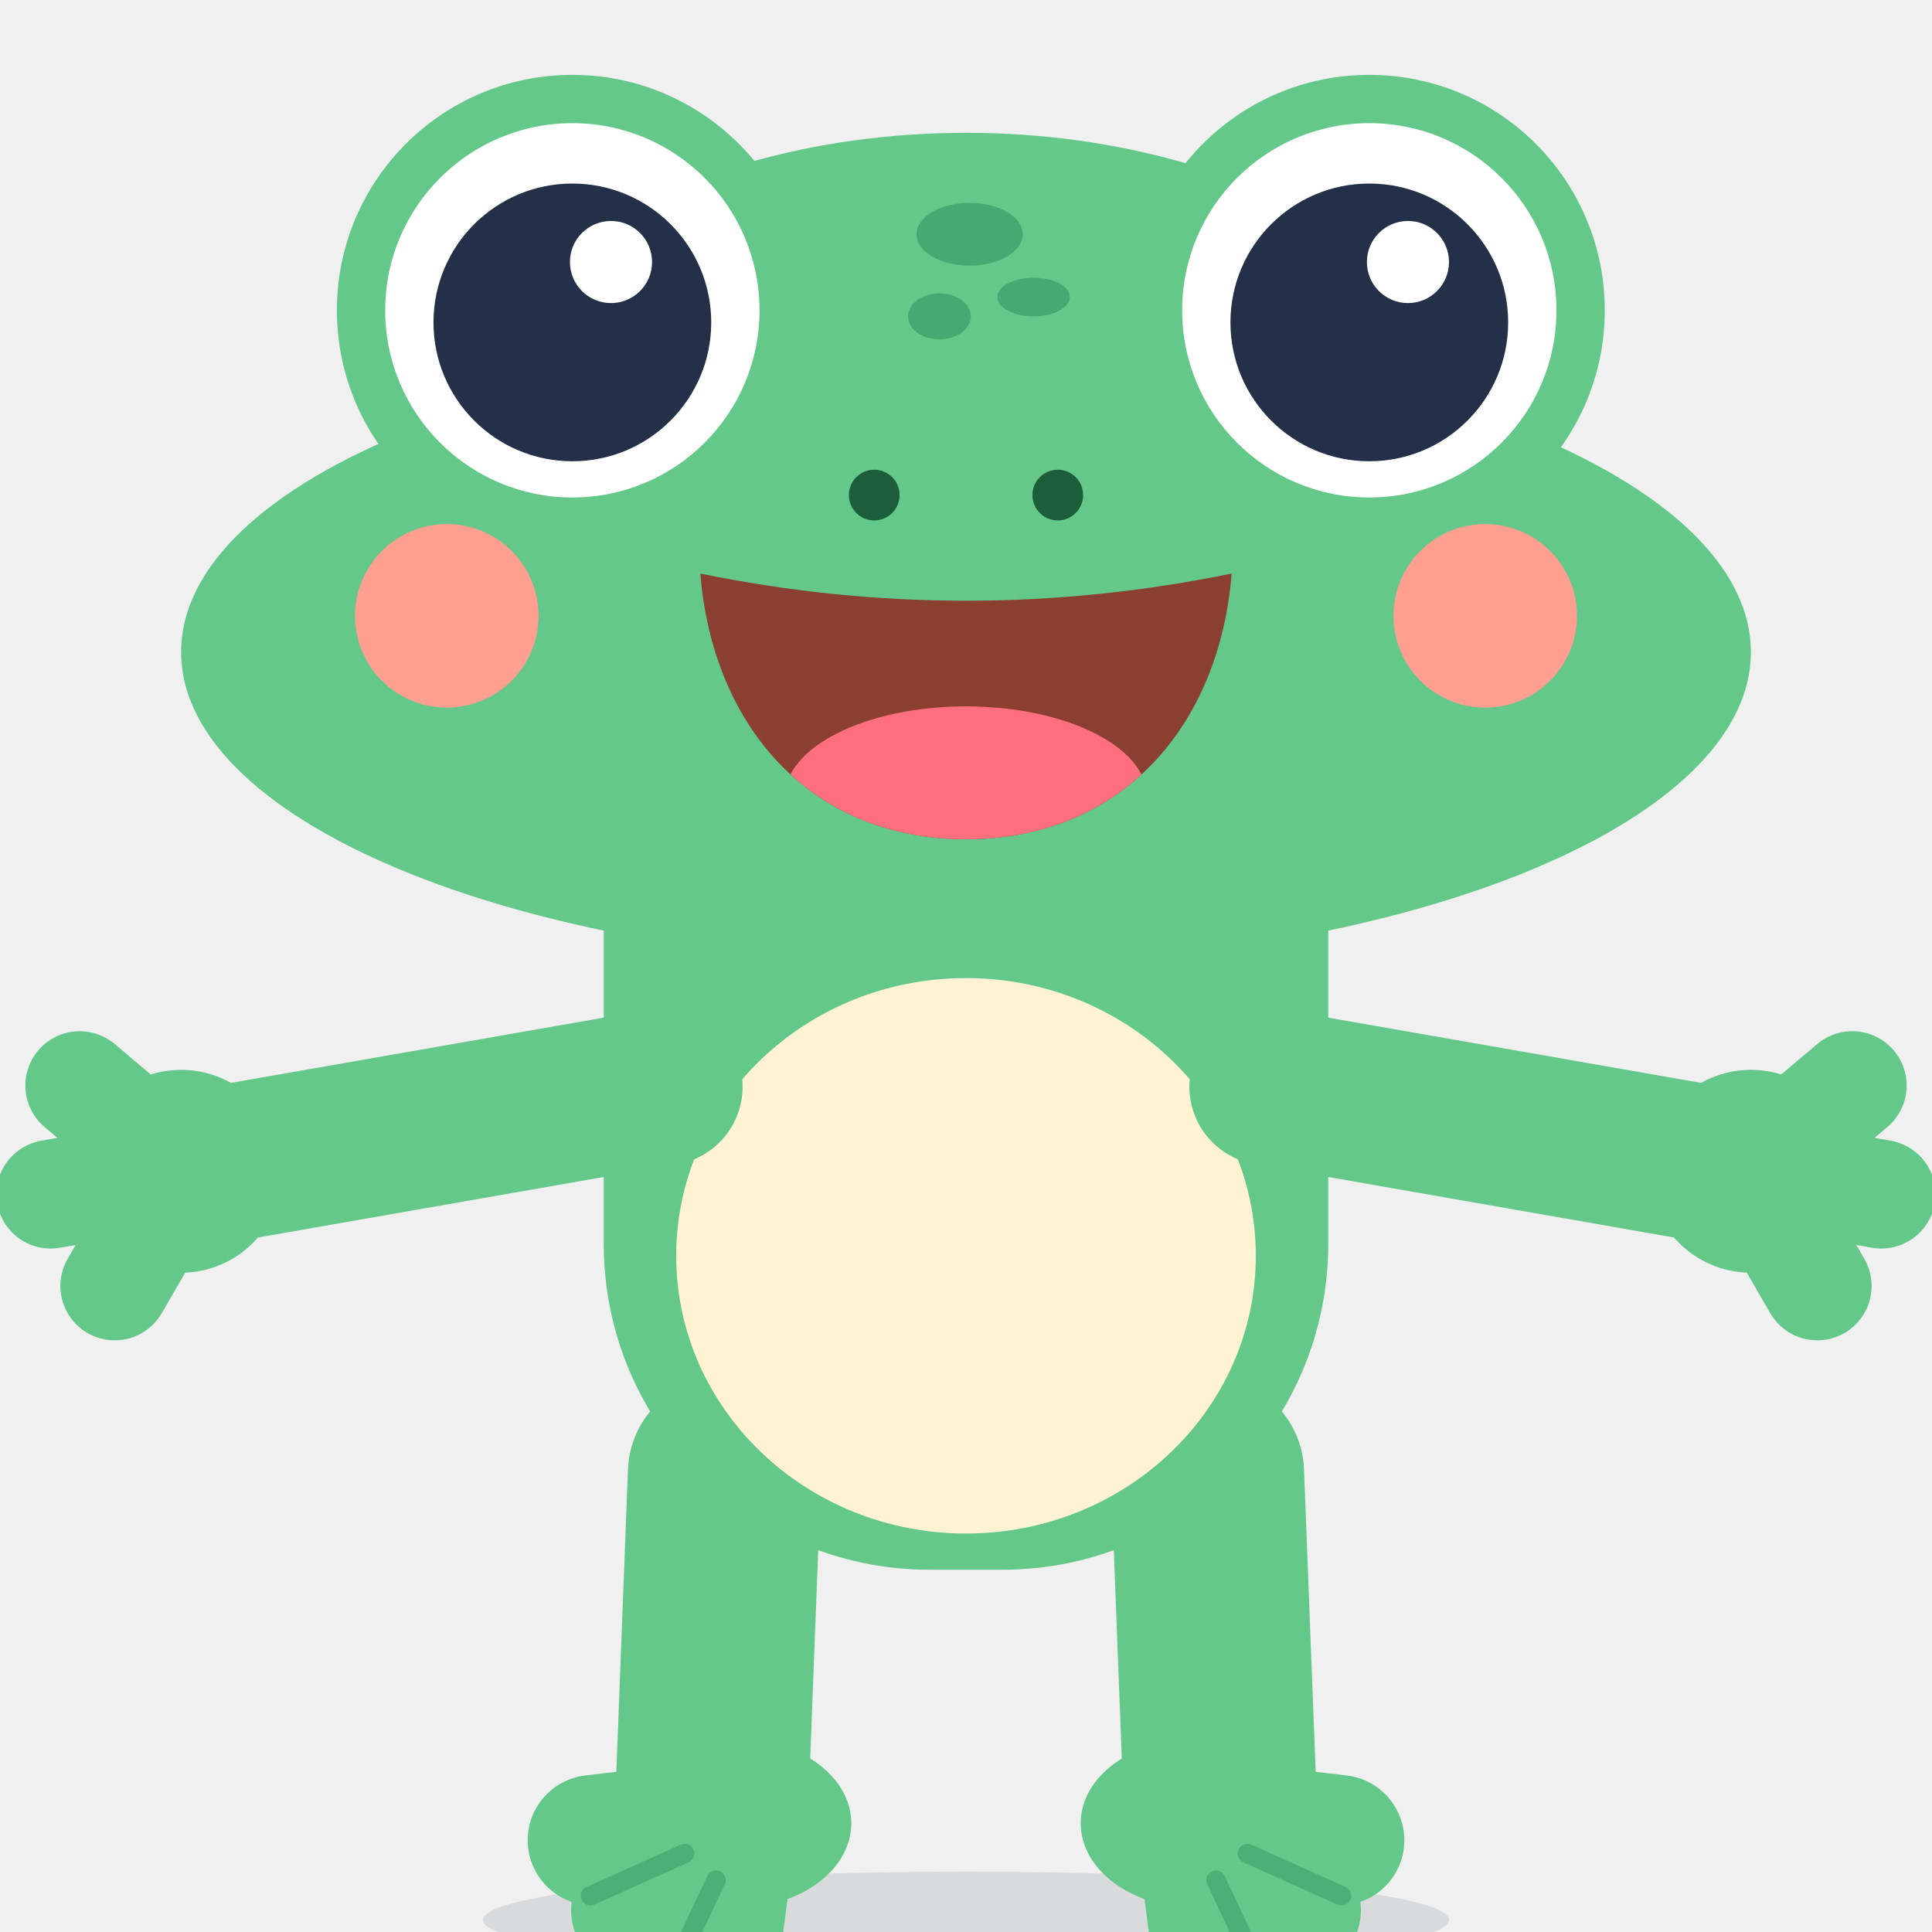
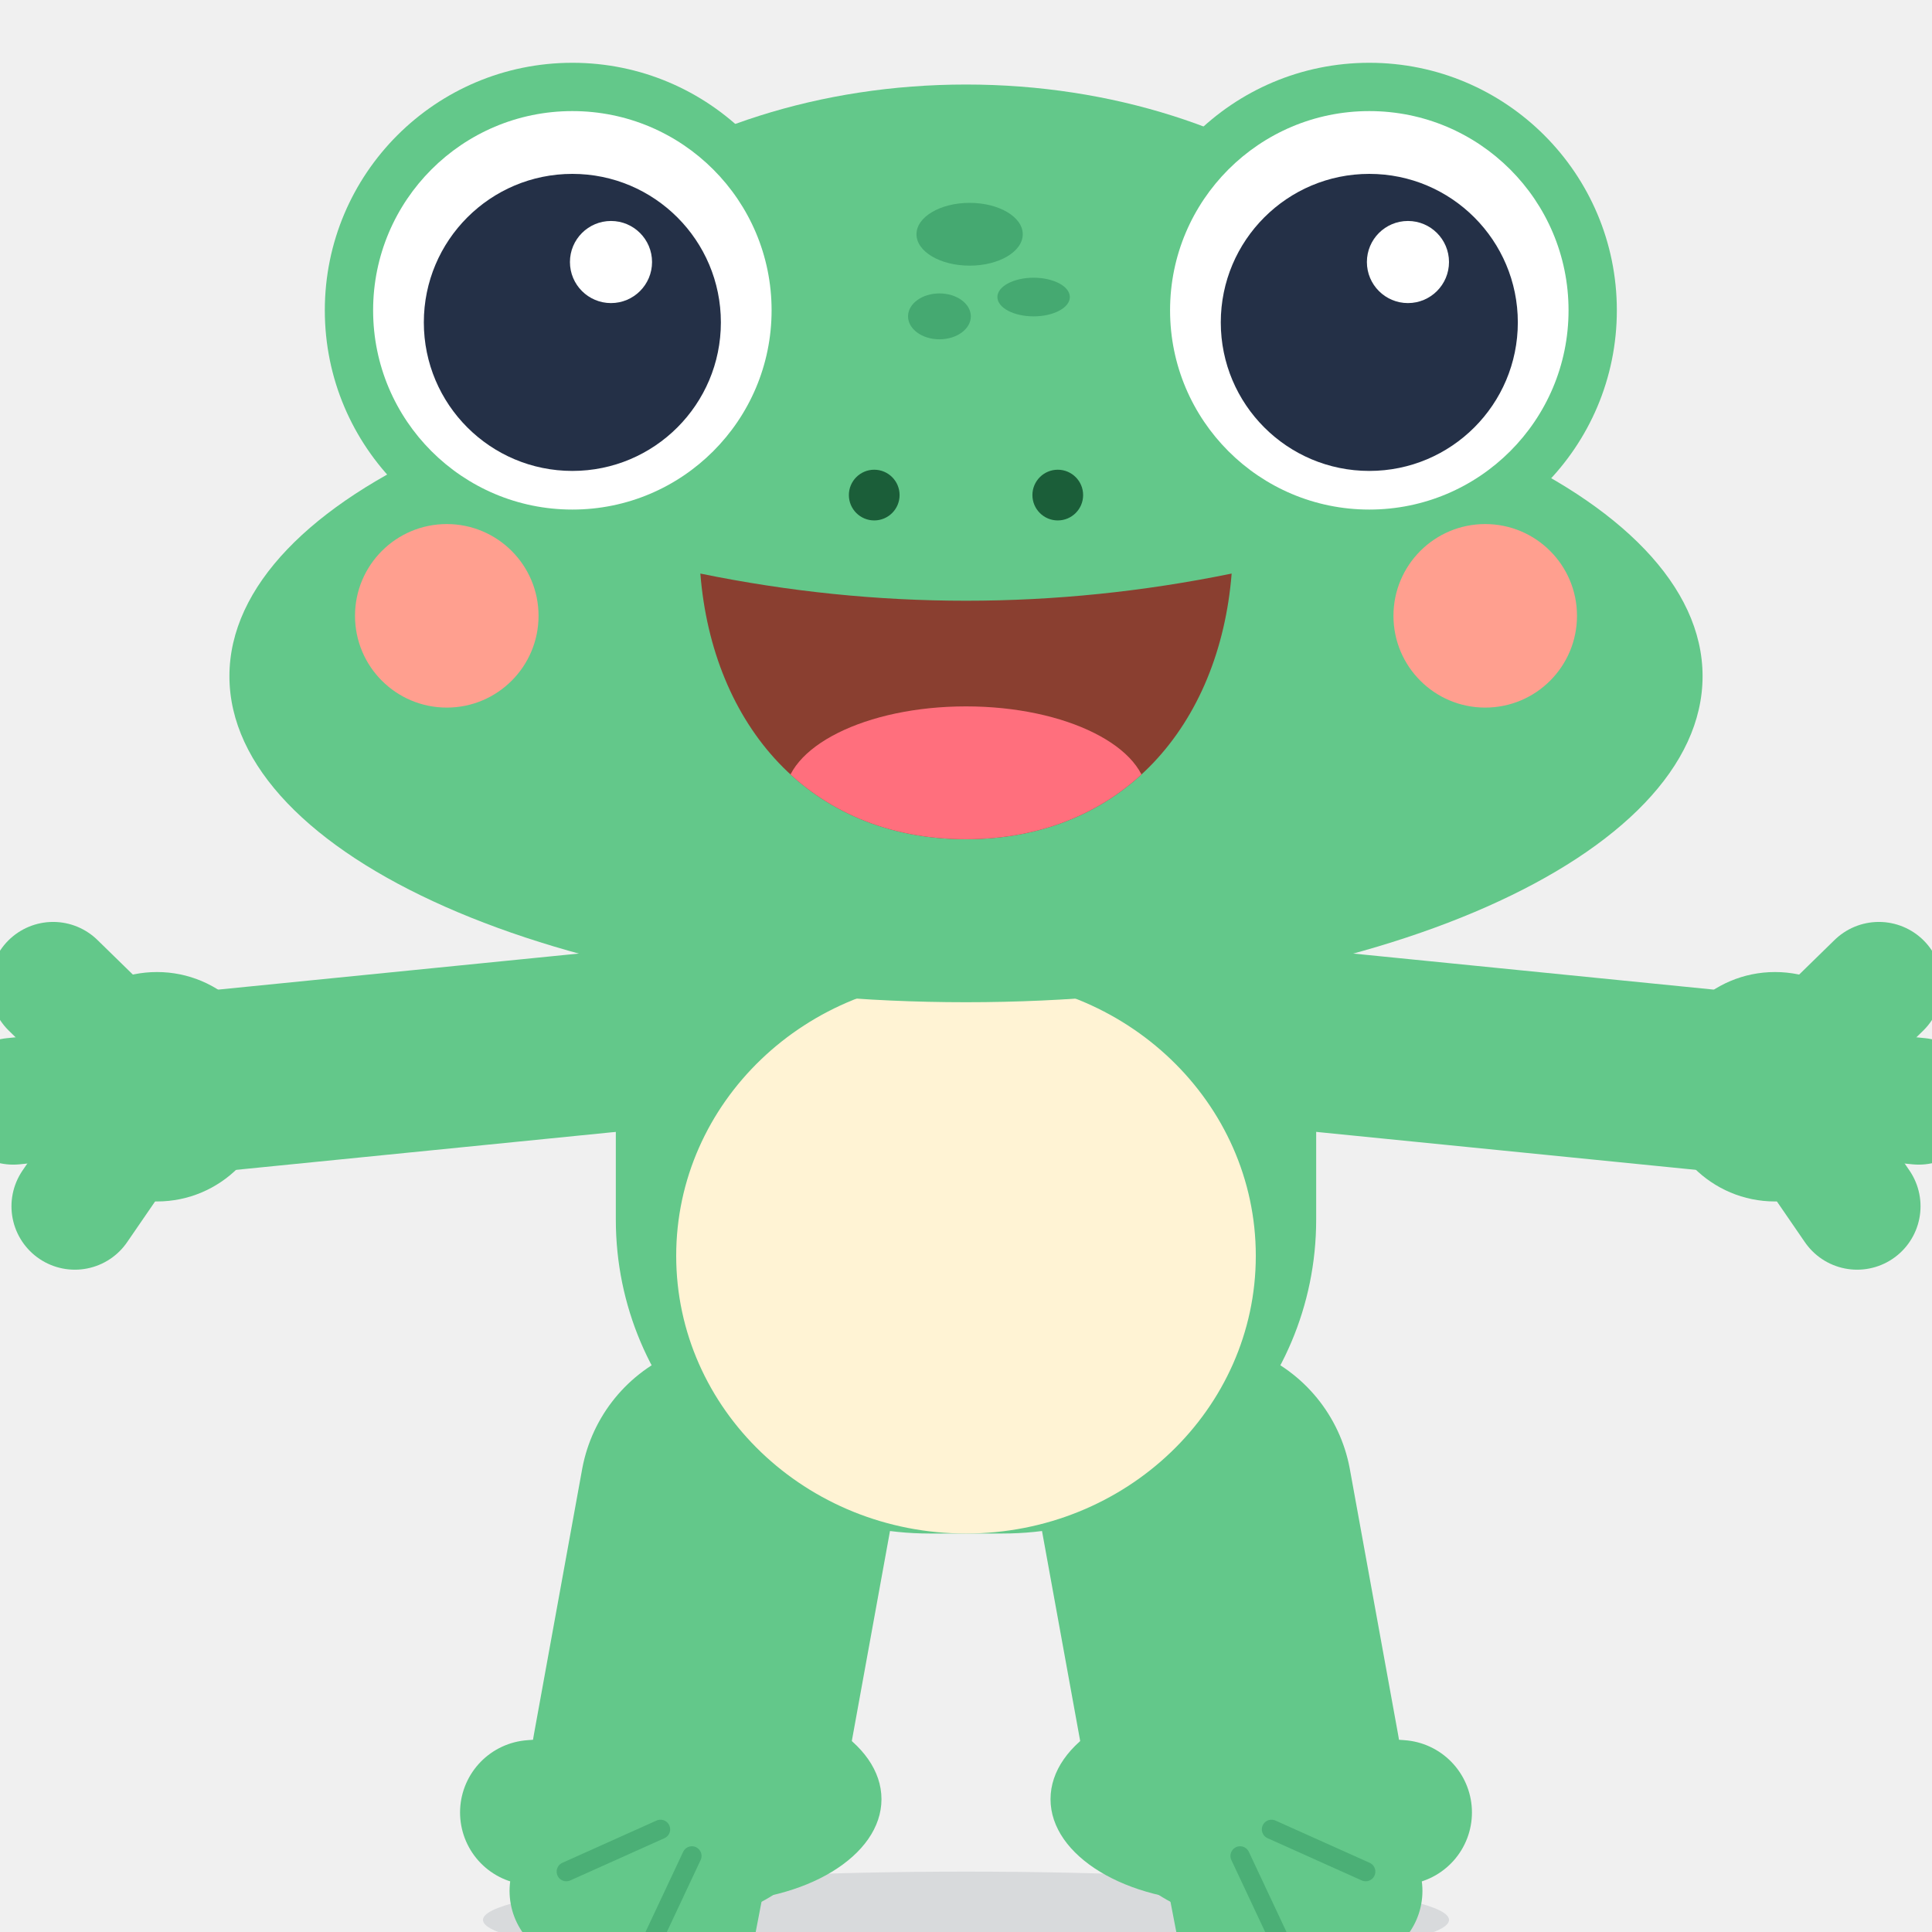
<svg xmlns="http://www.w3.org/2000/svg" viewBox="0 0 512 512" width="512" height="512">
  <g transform="translate(16 0) scale(3.2)">
    <ellipse cx="75" cy="159" rx="40" ry="4" fill="#243047" opacity="0.12" />
    <g transform="translate(0 0) translate(75 100) rotate(0) translate(-75 -100)">
      <g>
-         <line x1="55" y1="122" x2="54" y2="148" stroke="#63C88A" stroke-width="16" stroke-linecap="round" />
-         <ellipse cx="56" cy="151" rx="9.5" ry="7" fill="#63C88A" />
-         <line x1="56" y1="151" x2="44.1" y2="152.4" stroke="#63C88A" stroke-width="10.8" stroke-linecap="round" />
-         <line x1="56" y1="151" x2="47.7" y2="158.2" stroke="#63C88A" stroke-width="10.8" stroke-linecap="round" />
-         <line x1="56" y1="151" x2="54.7" y2="160.9" stroke="#63C88A" stroke-width="10" stroke-linecap="round" />
-         <line x1="51.7" y1="153.5" x2="43.9" y2="157.0" stroke="#45A971" stroke-width="1.6" stroke-linecap="round" opacity="0.8" />
-         <line x1="54.3" y1="155.7" x2="51.2" y2="162.3" stroke="#45A971" stroke-width="1.6" stroke-linecap="round" opacity="0.8" />
+         <line x1="56" y1="124" x2="52" y2="146" stroke="#63C88A" stroke-width="26" stroke-linecap="round" />
+         <ellipse cx="54" cy="149" rx="14" ry="8.5" fill="#63C88A" />
+         <line x1="54" y1="149" x2="39.1" y2="150.1" stroke="#63C88A" stroke-width="12" stroke-linecap="round" />
+         <line x1="54" y1="149" x2="43.2" y2="156.6" stroke="#63C88A" stroke-width="12" stroke-linecap="round" />
+         <line x1="54" y1="149" x2="51.9" y2="159.9" stroke="#63C88A" stroke-width="11.2" stroke-linecap="round" />
+         <line x1="49.7" y1="151.5" x2="41.9" y2="155.0" stroke="#45A971" stroke-width="1.6" stroke-linecap="round" opacity="0.8" />
+         <line x1="52.3" y1="153.7" x2="49.2" y2="160.3" stroke="#45A971" stroke-width="1.6" stroke-linecap="round" opacity="0.8" />
      </g>
      <g>
-         <line x1="95" y1="122" x2="96" y2="148" stroke="#63C88A" stroke-width="16" stroke-linecap="round" />
-         <ellipse cx="94" cy="151" rx="9.5" ry="7" fill="#63C88A" />
-         <line x1="94" y1="151" x2="105.9" y2="152.4" stroke="#63C88A" stroke-width="10.8" stroke-linecap="round" />
-         <line x1="94" y1="151" x2="102.3" y2="158.2" stroke="#63C88A" stroke-width="10.8" stroke-linecap="round" />
-         <line x1="94" y1="151" x2="95.3" y2="160.9" stroke="#63C88A" stroke-width="10" stroke-linecap="round" />
-         <line x1="98.3" y1="153.5" x2="106.1" y2="157.0" stroke="#45A971" stroke-width="1.6" stroke-linecap="round" opacity="0.8" />
-         <line x1="95.7" y1="155.7" x2="98.8" y2="162.3" stroke="#45A971" stroke-width="1.6" stroke-linecap="round" opacity="0.8" />
+         <line x1="94" y1="124" x2="98" y2="146" stroke="#63C88A" stroke-width="26" stroke-linecap="round" />
+         <ellipse cx="96" cy="149" rx="14" ry="8.5" fill="#63C88A" />
+         <line x1="96" y1="149" x2="110.9" y2="150.1" stroke="#63C88A" stroke-width="12" stroke-linecap="round" />
+         <line x1="96" y1="149" x2="106.8" y2="156.6" stroke="#63C88A" stroke-width="12" stroke-linecap="round" />
+         <line x1="96" y1="149" x2="98.1" y2="159.9" stroke="#63C88A" stroke-width="11.2" stroke-linecap="round" />
+         <line x1="100.3" y1="151.5" x2="108.1" y2="155.0" stroke="#45A971" stroke-width="1.6" stroke-linecap="round" opacity="0.8" />
+         <line x1="97.7" y1="153.7" x2="100.8" y2="160.3" stroke="#45A971" stroke-width="1.6" stroke-linecap="round" opacity="0.8" />
      </g>
-       <path d="M 45 58 H 105 V 103 A 27 27 0 0 1 78 130 H 72 A 27 27 0 0 1 45 103 Z" fill="#63C88A" />
+       <path d="M 46 58 H 104 V 101 A 26 26 0 0 1 78 127 H 72 A 26 26 0 0 1 46 101 Z" fill="#63C88A" />
      <ellipse cx="75" cy="104" rx="24" ry="23" fill="#FFF3D4" />
      <g>
-         <line x1="50" y1="90" x2="10" y2="97" stroke="#63C88A" stroke-width="13" stroke-linecap="round" />
-         <circle cx="10" cy="97" r="8.4" fill="#63C88A" />
-         <line x1="10" y1="97" x2="4.5" y2="106.5" stroke="#63C88A" stroke-width="9" stroke-linecap="round" />
-         <line x1="10" y1="97" x2="-0.8" y2="98.9" stroke="#63C88A" stroke-width="9" stroke-linecap="round" />
-         <line x1="10" y1="97" x2="1.6" y2="89.9" stroke="#63C88A" stroke-width="9" stroke-linecap="round" />
+         <line x1="48" y1="86" x2="8" y2="90" stroke="#63C88A" stroke-width="15" stroke-linecap="round" />
+         <circle cx="8" cy="90" r="9.5" fill="#63C88A" />
+         <line x1="8" y1="90" x2="1.2" y2="99.9" stroke="#63C88A" stroke-width="10.5" stroke-linecap="round" />
+         <line x1="8" y1="90" x2="-3.9" y2="91.2" stroke="#63C88A" stroke-width="10.5" stroke-linecap="round" />
+         <line x1="8" y1="90" x2="-0.6" y2="81.6" stroke="#63C88A" stroke-width="10.5" stroke-linecap="round" />
      </g>
      <g>
-         <line x1="100" y1="90" x2="140" y2="97" stroke="#63C88A" stroke-width="13" stroke-linecap="round" />
-         <circle cx="140" cy="97" r="8.4" fill="#63C88A" />
-         <line x1="140" y1="97" x2="148.4" y2="89.9" stroke="#63C88A" stroke-width="9" stroke-linecap="round" />
-         <line x1="140" y1="97" x2="150.8" y2="98.9" stroke="#63C88A" stroke-width="9" stroke-linecap="round" />
-         <line x1="140" y1="97" x2="145.5" y2="106.5" stroke="#63C88A" stroke-width="9" stroke-linecap="round" />
+         <line x1="102" y1="86" x2="142" y2="90" stroke="#63C88A" stroke-width="15" stroke-linecap="round" />
+         <circle cx="142" cy="90" r="9.5" fill="#63C88A" />
+         <line x1="142" y1="90" x2="150.6" y2="81.6" stroke="#63C88A" stroke-width="10.5" stroke-linecap="round" />
+         <line x1="142" y1="90" x2="153.9" y2="91.2" stroke="#63C88A" stroke-width="10.5" stroke-linecap="round" />
+         <line x1="142" y1="90" x2="148.8" y2="99.9" stroke="#63C88A" stroke-width="10.5" stroke-linecap="round" />
      </g>
      <g transform="rotate(0 75 50)">
-         <ellipse cx="75" cy="42" rx="46" ry="31" fill="#63C88A" />
-         <ellipse cx="75" cy="54" rx="65" ry="26" fill="#63C88A" />
-         <circle cx="42.4" cy="25.7" r="19.5" fill="#63C88A" />
-         <circle cx="108.4" cy="25.7" r="19.5" fill="#63C88A" />
+         <ellipse cx="75" cy="40" rx="44" ry="33" fill="#63C88A" />
+         <ellipse cx="75" cy="56" rx="61" ry="27" fill="#63C88A" />
+         <circle cx="42.4" cy="25.7" r="20.5" fill="#63C88A" />
+         <circle cx="108.4" cy="25.7" r="20.5" fill="#63C88A" />
      </g>
      <g transform="rotate(0 75 50)">
        <ellipse cx="75.3" cy="19.4" rx="4.4" ry="2.6" fill="#45A971" />
        <ellipse cx="72.8" cy="26.2" rx="2.6" ry="1.9" fill="#45A971" />
        <ellipse cx="80.6" cy="24.6" rx="3.0" ry="1.6" fill="#45A971" />
        <g>
          <clipPath id="eyeClip42">
-             <circle cx="42.4" cy="25.7" r="15.5" />
+             <circle cx="42.4" cy="25.7" r="16.5" />
          </clipPath>
-           <circle cx="42.4" cy="25.7" r="15.5" fill="#FFFFFF" />
+           <circle cx="42.4" cy="25.7" r="16.5" fill="#FFFFFF" />
          <g clip-path="url(#eyeClip42)">
-             <circle cx="42.4" cy="26.7" r="11.5" fill="#243047" />
+             <circle cx="42.4" cy="26.7" r="12.3" fill="#243047" />
            <circle cx="45.6" cy="21.7" r="3.4" fill="#FFFFFF" />
          </g>
        </g>
        <g>
          <clipPath id="eyeClip108">
-             <circle cx="108.4" cy="25.7" r="15.5" />
+             <circle cx="108.4" cy="25.7" r="16.5" />
          </clipPath>
-           <circle cx="108.4" cy="25.7" r="15.5" fill="#FFFFFF" />
+           <circle cx="108.4" cy="25.7" r="16.5" fill="#FFFFFF" />
          <g clip-path="url(#eyeClip108)">
-             <circle cx="108.4" cy="26.7" r="11.5" fill="#243047" />
+             <circle cx="108.4" cy="26.7" r="12.3" fill="#243047" />
            <circle cx="111.6" cy="21.7" r="3.4" fill="#FFFFFF" />
          </g>
        </g>
        <circle cx="32" cy="51" r="7.6" fill="#FF9F8F" />
        <circle cx="118" cy="51" r="7.6" fill="#FF9F8F" />
        <circle cx="67.4" cy="41" r="2.1" fill="#1B5E39" />
        <circle cx="82.6" cy="41" r="2.1" fill="#1B5E39" />
        <g transform="translate(75 50) scale(1) translate(-75 -50)">
          <clipPath id="mouthClipopen">
            <path d="M 53 47.5 Q 75 52 97 47.5 C 96 60 88 69.5 75 69.5 C 62 69.5 54 60 53 47.5 Z" />
          </clipPath>
          <path d="M 53 47.5 Q 75 52 97 47.5 C 96 60 88 69.5 75 69.5 C 62 69.5 54 60 53 47.5 Z" fill="#8A3F30" />
          <ellipse cx="75" cy="66" rx="15" ry="7.5" fill="#FF6F7D" clip-path="url(#mouthClipopen)" />
        </g>
      </g>
    </g>
  </g>
</svg>
